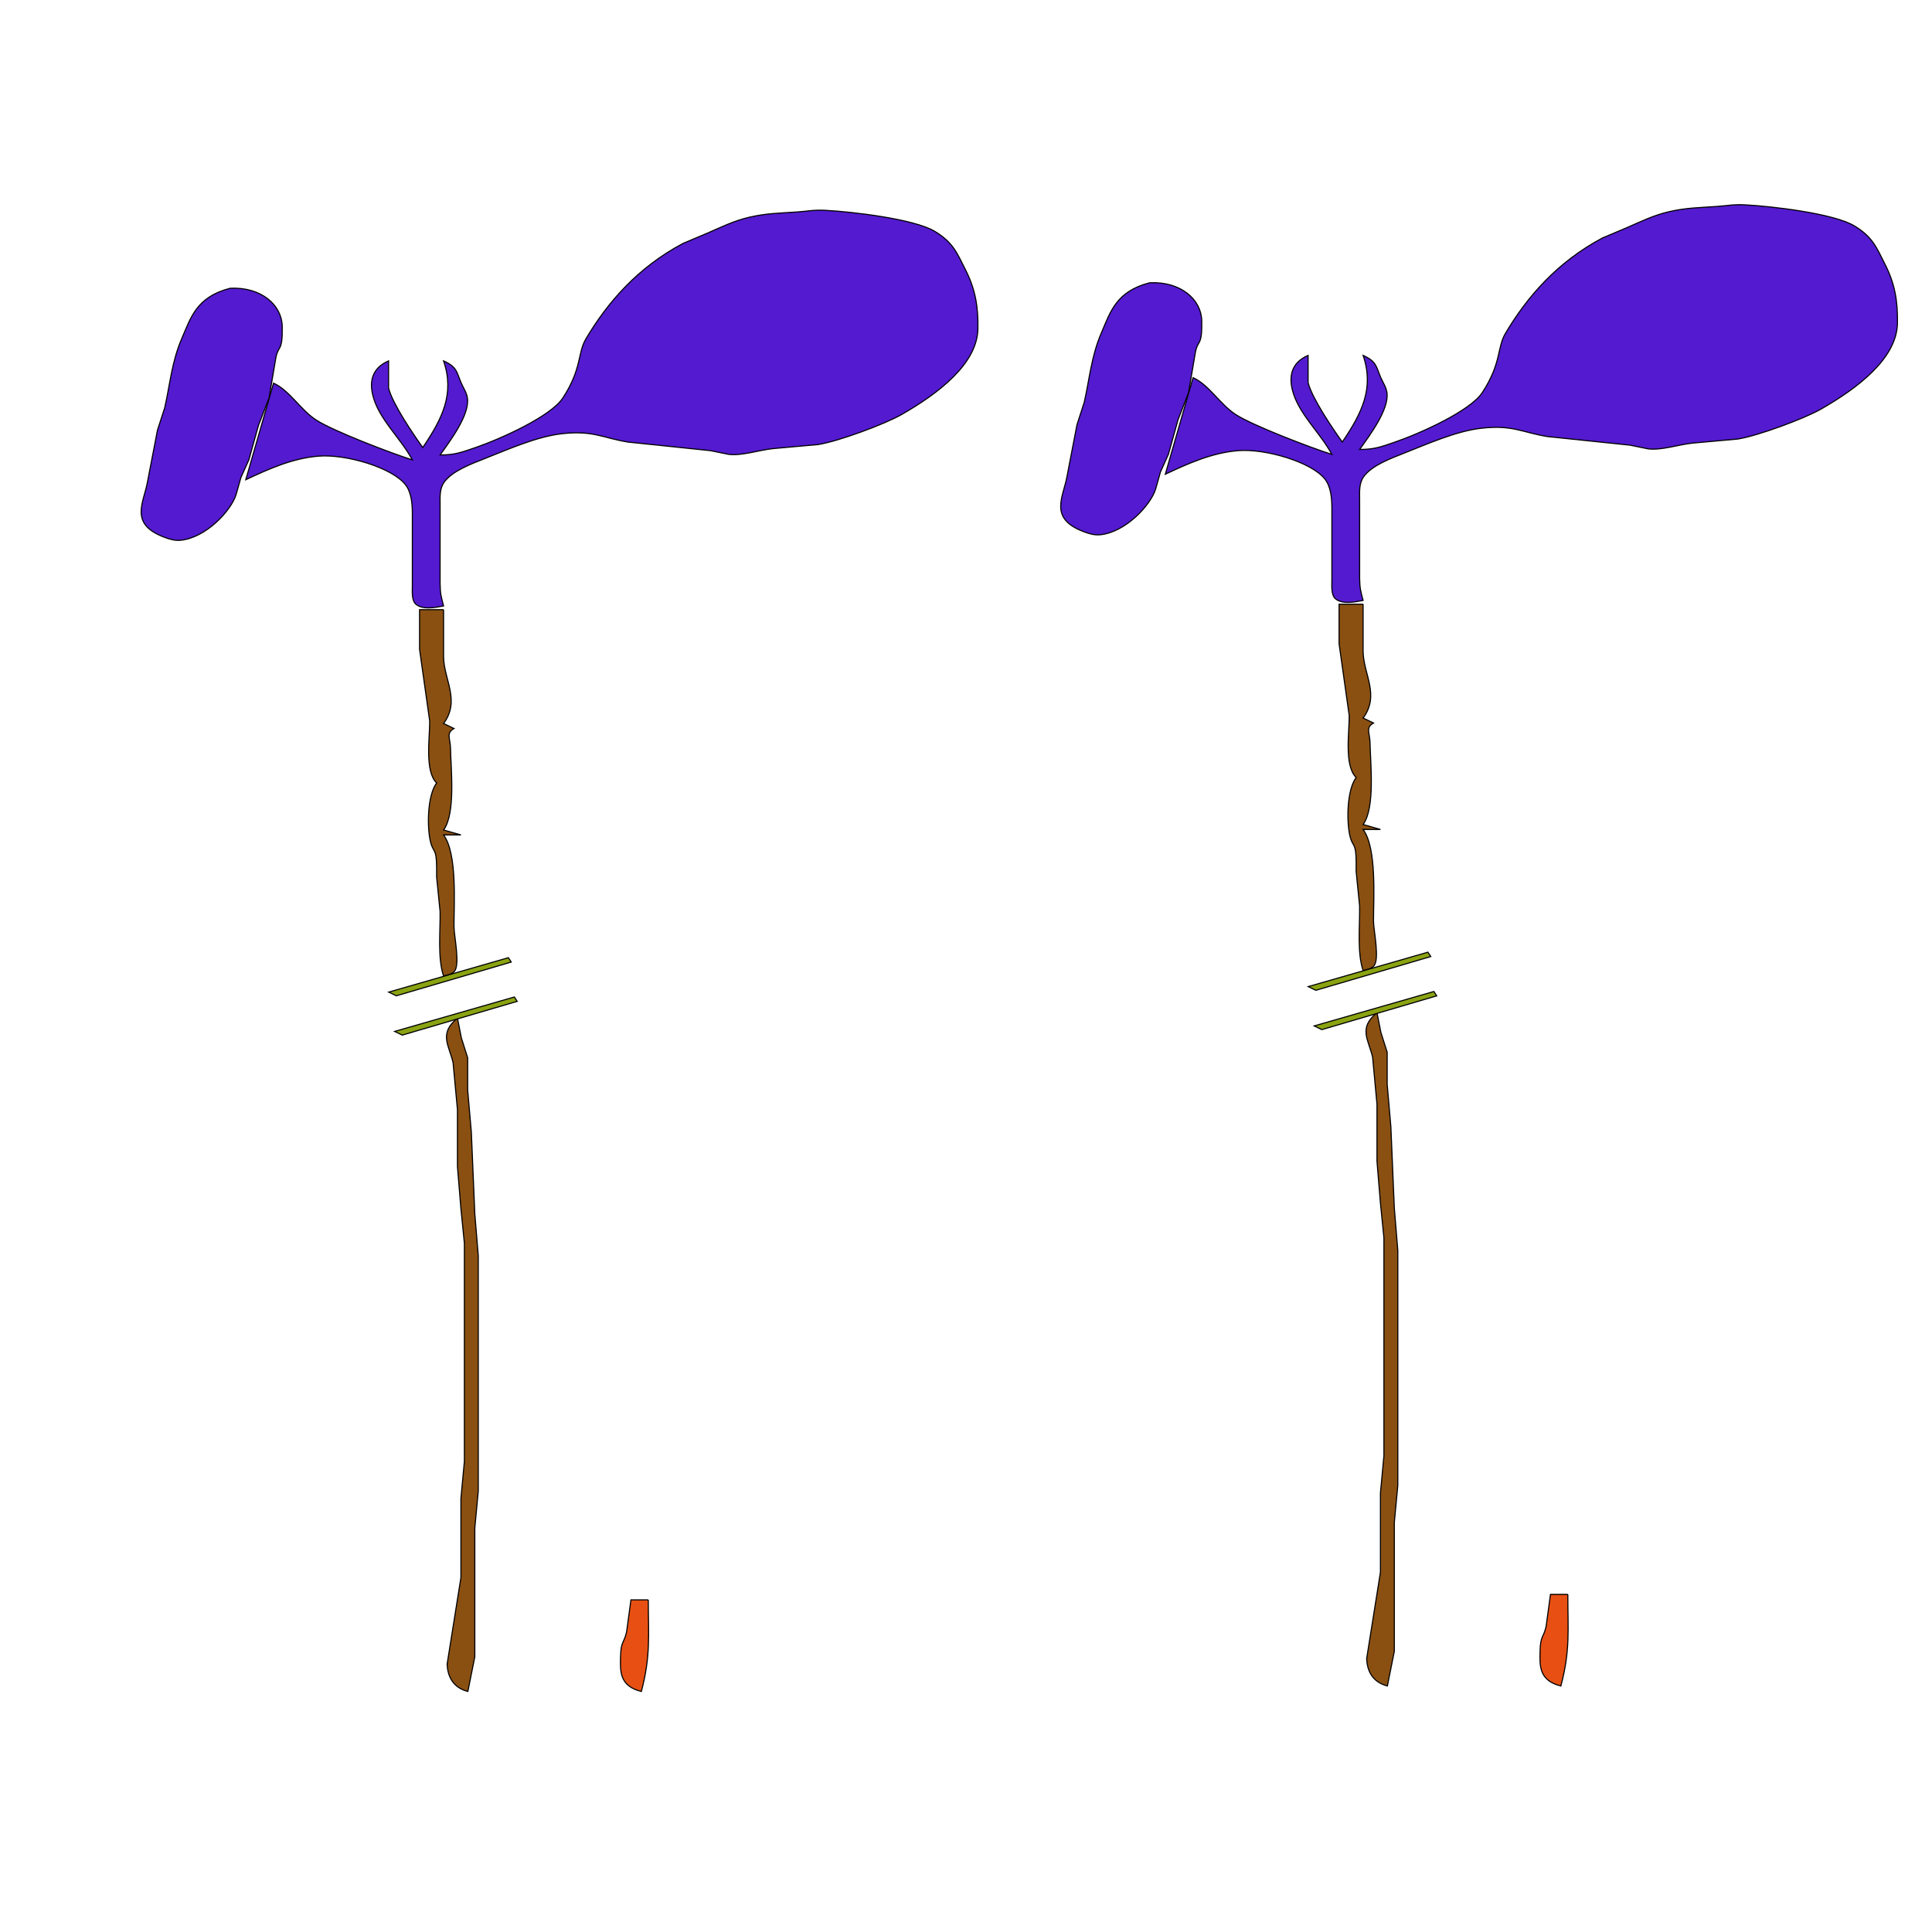
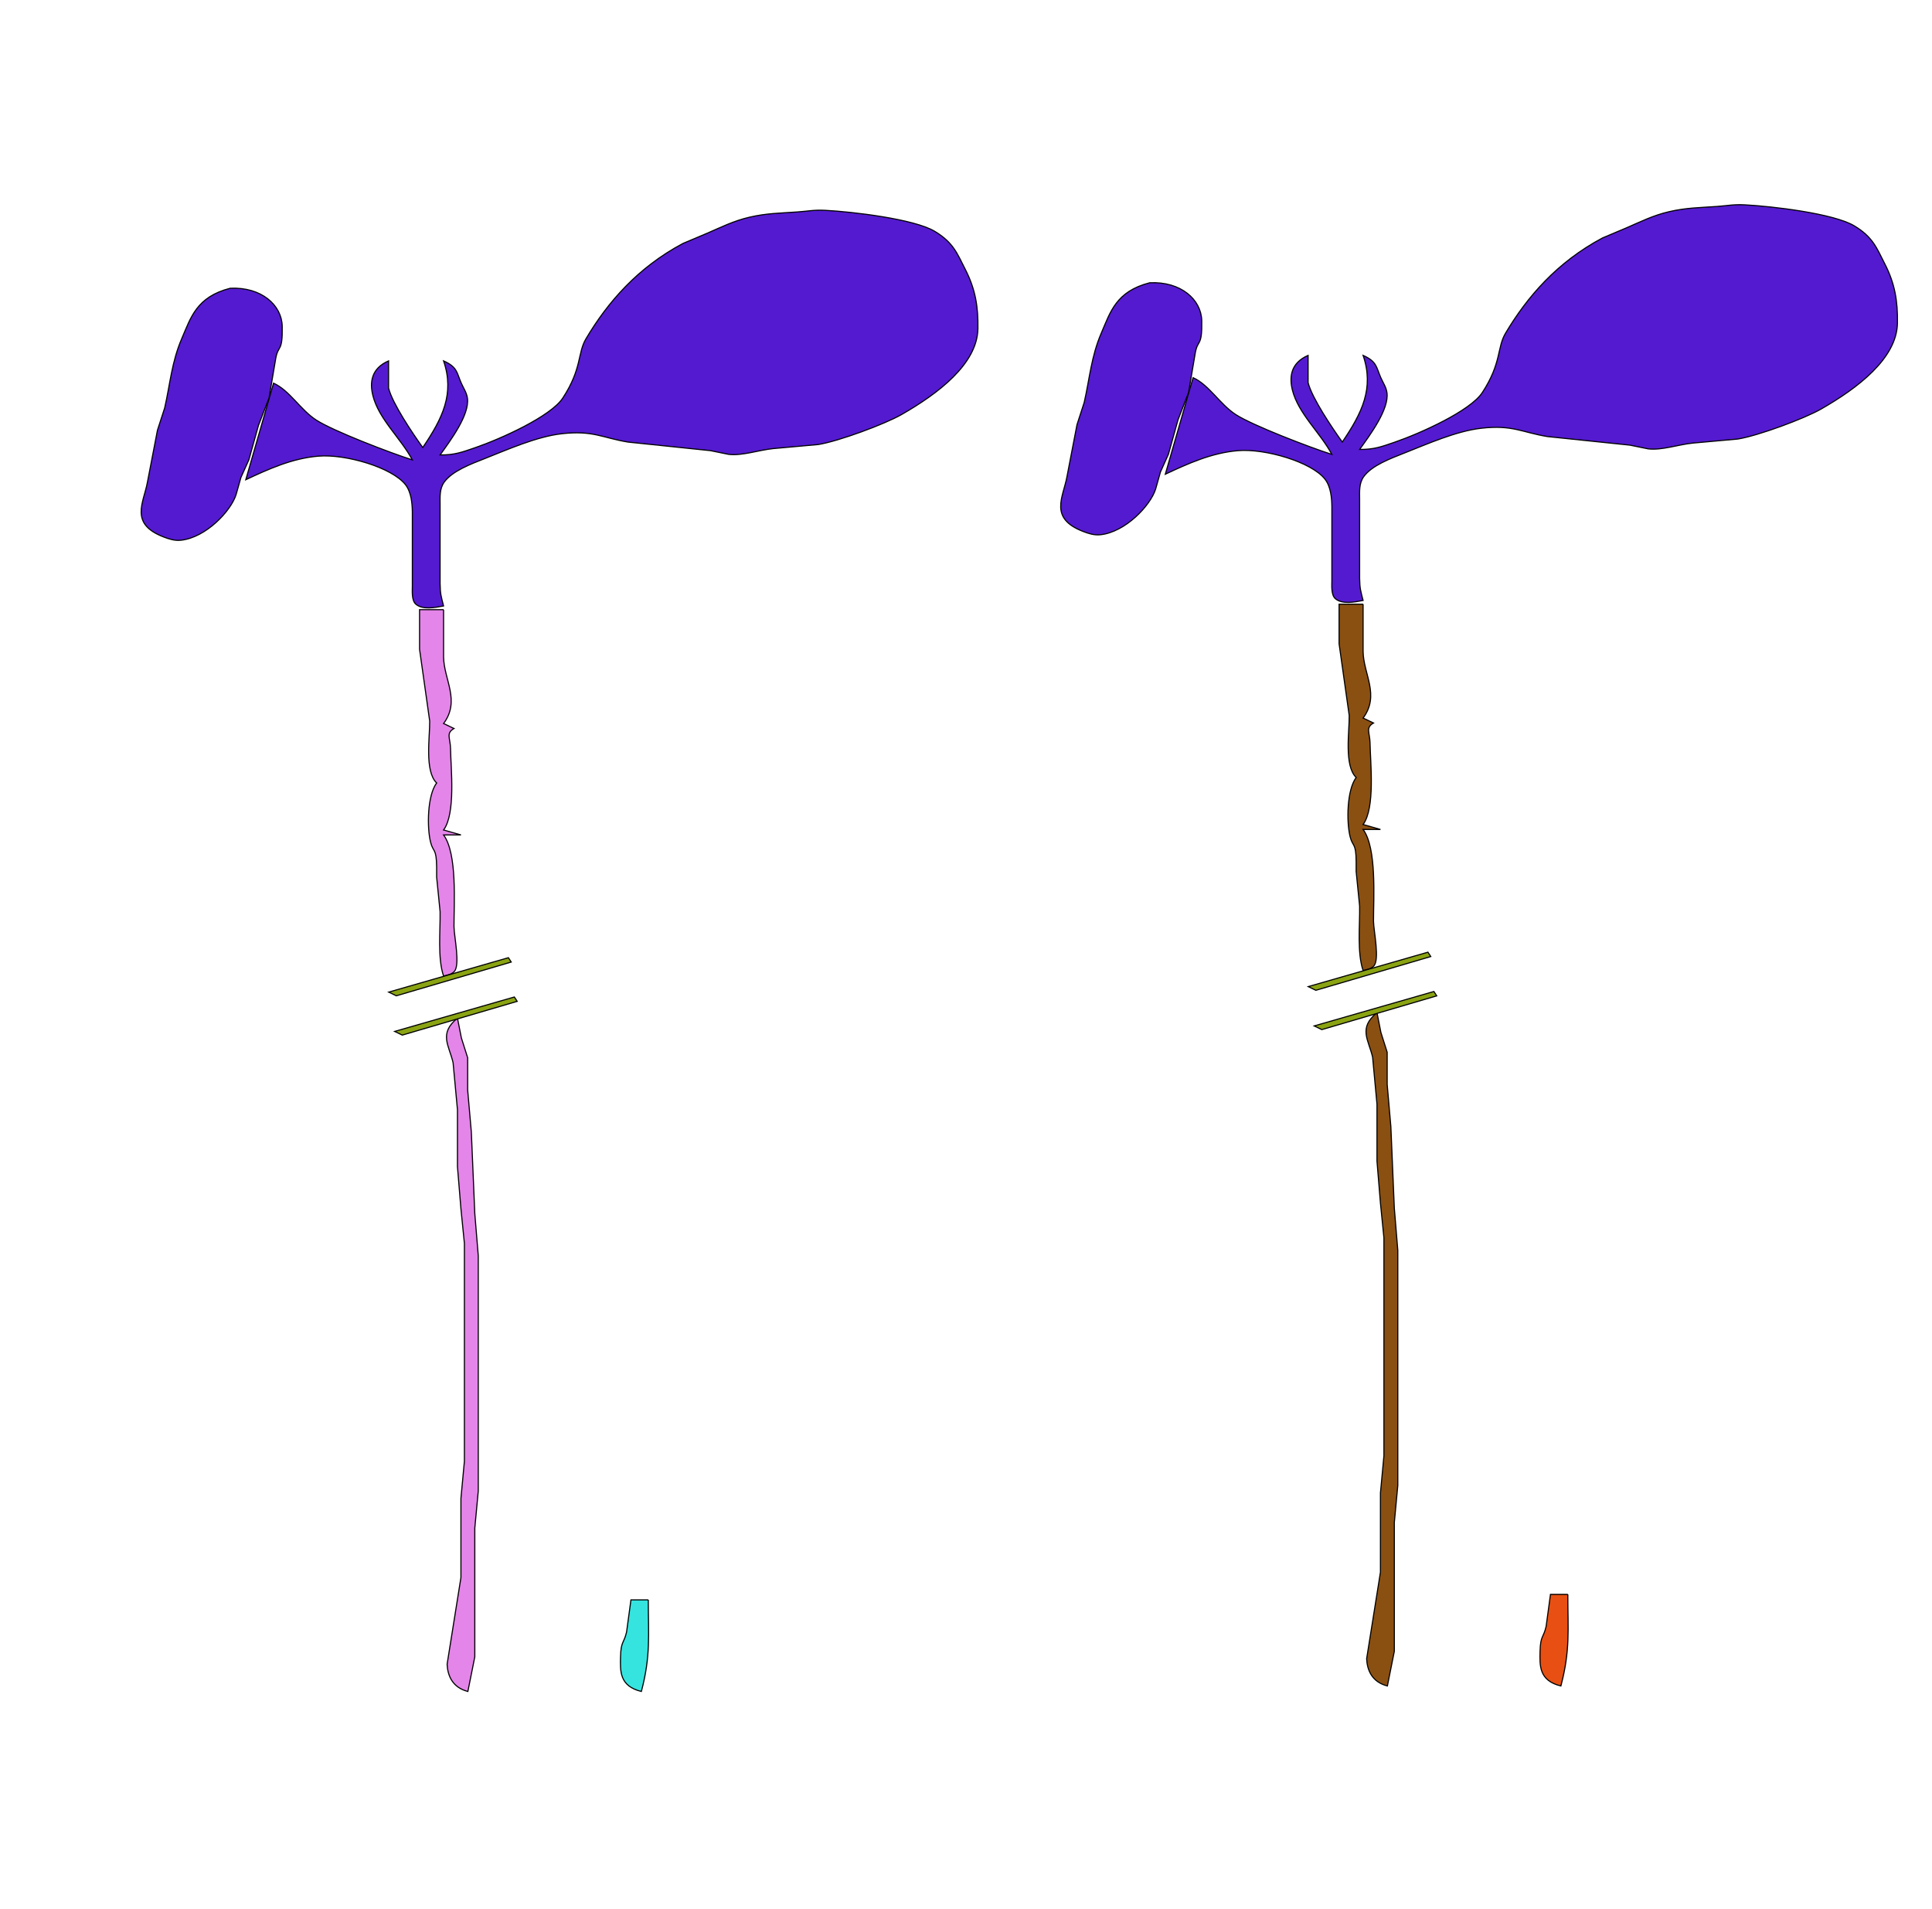
<svg xmlns="http://www.w3.org/2000/svg" width="6.764in" height="6.681in" viewBox="0 0 487 481" version="1.1" id="svg3">
  <defs id="defs7" />
  <g id="container" transform="translate(0,-144)">
-     <g id="root_total">
-       <path id="path825" d="m 111.812,297.654 c 0,0 0,11.855 0,11.855 0.052,5.796 4.303,11.031 0,16.846 0,0 2.624,1.248 2.624,1.248 -2.073,1.185 -0.927,2.433 -0.875,4.992 0.087,5.135 1.338,16.397 -1.749,20.59 0,0 4.373,1.248 4.373,1.248 0,0 -4.373,0 -4.373,0 3.499,4.736 2.615,17.358 2.624,23.086 0.009,2.452 1.671,9.864 0,11.406 -0.787,0.736 -1.566,0.767 -2.624,1.073 -1.539,-4.524 -0.796,-11.368 -0.875,-16.222 0,0 -0.875,-8.735 -0.875,-8.735 0,0 0,-2.496 0,-2.496 -0.044,-4.929 -0.875,-3.625 -1.539,-6.345 -0.901,-3.663 -0.831,-11.668 1.539,-14.868 -3.087,-2.989 -1.688,-11.649 -1.749,-15.598 0,0 -2.554,-18.094 -2.554,-18.094 0,0 0,-9.983 0,-9.983 0,0 6.053,0 6.053,0 z" style="fill:#8a5012;fill-opacity:1;stroke:#000000;stroke-width:0.277;stroke-miterlimit:4;stroke-dasharray:none;stroke-opacity:1" />
-       <path id="path823" d="m 116.299,405.596 c 0,0 1.583,4.992 1.583,4.992 0,0 0,8.111 0,8.111 0,0 0.927,10.607 0.927,10.607 0,0 0.875,20.59 0.875,20.59 0,0 0.875,10.607 0.875,10.607 0,0 0,59.274 0,59.274 0,0 -0.875,9.359 -0.875,9.359 0,0 0,32.445 0,32.445 0,0 -1.749,8.735 -1.749,8.735 -3.953,-1.011 -5.108,-4.074 -5.23,-6.87 0,0 3.481,-21.832 3.481,-21.832 0,0 0,-19.966 0,-19.966 0,0 0.875,-9.359 0.875,-9.359 0,0 0,-54.907 0,-54.907 0,0 -0.875,-8.735 -0.875,-8.735 0,0 -0.875,-10.607 -0.875,-10.607 0,0 0,-14.351 0,-14.351 0,0 -1.102,-11.855 -1.102,-11.855 -1.006,-4.386 -3.691,-7.313 1.102,-11.231 0,0 0.988,4.992 0.988,4.992 z" style="fill:#8a5012;fill-opacity:1;stroke:#000000;stroke-width:0.277;stroke-miterlimit:4;stroke-dasharray:none;stroke-opacity:1" />
+     <g id="root_total" style="stroke-width:0.277;stroke-miterlimit:4;stroke-dasharray:none;stroke:#000000;stroke-opacity:1;fill:#e485e9;fill-opacity:1">
+       <path id="path825" d="m 111.812,297.654 c 0,0 0,11.855 0,11.855 0.052,5.796 4.303,11.031 0,16.846 0,0 2.624,1.248 2.624,1.248 -2.073,1.185 -0.927,2.433 -0.875,4.992 0.087,5.135 1.338,16.397 -1.749,20.59 0,0 4.373,1.248 4.373,1.248 0,0 -4.373,0 -4.373,0 3.499,4.736 2.615,17.358 2.624,23.086 0.009,2.452 1.671,9.864 0,11.406 -0.787,0.736 -1.566,0.767 -2.624,1.073 -1.539,-4.524 -0.796,-11.368 -0.875,-16.222 0,0 -0.875,-8.735 -0.875,-8.735 0,0 0,-2.496 0,-2.496 -0.044,-4.929 -0.875,-3.625 -1.539,-6.345 -0.901,-3.663 -0.831,-11.668 1.539,-14.868 -3.087,-2.989 -1.688,-11.649 -1.749,-15.598 0,0 -2.554,-18.094 -2.554,-18.094 0,0 0,-9.983 0,-9.983 0,0 6.053,0 6.053,0 z" style="fill:#e485e9;fill-opacity:1;stroke:#000000;stroke-width:0.277;stroke-miterlimit:4;stroke-dasharray:none;stroke-opacity:1" />
+       <path id="path823" d="m 116.299,405.596 c 0,0 1.583,4.992 1.583,4.992 0,0 0,8.111 0,8.111 0,0 0.927,10.607 0.927,10.607 0,0 0.875,20.59 0.875,20.59 0,0 0.875,10.607 0.875,10.607 0,0 0,59.274 0,59.274 0,0 -0.875,9.359 -0.875,9.359 0,0 0,32.445 0,32.445 0,0 -1.749,8.735 -1.749,8.735 -3.953,-1.011 -5.108,-4.074 -5.23,-6.87 0,0 3.481,-21.832 3.481,-21.832 0,0 0,-19.966 0,-19.966 0,0 0.875,-9.359 0.875,-9.359 0,0 0,-54.907 0,-54.907 0,0 -0.875,-8.735 -0.875,-8.735 0,0 -0.875,-10.607 -0.875,-10.607 0,0 0,-14.351 0,-14.351 0,0 -1.102,-11.855 -1.102,-11.855 -1.006,-4.386 -3.691,-7.313 1.102,-11.231 0,0 0.988,4.992 0.988,4.992 z" style="fill:#e485e9;fill-opacity:1;stroke:#000000;stroke-width:0.277;stroke-miterlimit:4;stroke-dasharray:none;stroke-opacity:1" />
    </g>
-     <g id="shoot_total">
+     <g id="shoot_total" style="stroke-width:0.277;stroke-miterlimit:4;stroke-dasharray:none;stroke:#000000;stroke-opacity:1">
      <path id="path821" d="m 119.684,256.855 c 6.534,-2.24 19.146,-7.912 22.181,-12.547 4.88,-7.469 3.665,-11.293 5.86,-14.975 5.458,-9.172 13.015,-17.92 24.437,-23.99 0,0 6.122,-2.583 6.122,-2.583 3.534,-1.529 6.639,-3.101 10.644,-4.031 4.312,-1.005 7.749,-1.011 12.096,-1.323 2.729,-0.193 4.085,-0.555 6.997,-0.406 6.892,0.356 22.417,2.19 27.586,5.285 4.749,2.845 5.703,5.678 7.653,9.471 2.65,5.129 3.341,9.627 3.245,15.081 -0.166,8.916 -10.076,16.385 -19.242,21.632 -4.233,2.421 -15.813,6.72 -21,7.562 0,0 -11.362,1.023 -11.362,1.023 -3.831,0.406 -7.749,1.853 -11.23,1.454 0,0 -4.592,-0.936 -4.592,-0.936 0,0 -20.764,-2.159 -20.764,-2.159 -6.472,-1.054 -8.808,-3.007 -16.767,-2.096 -6.289,0.724 -13.653,4.006 -19.242,6.208 -3.717,1.46 -8.327,3.195 -10.347,6.002 -1.207,1.685 -1.023,3.762 -1.023,5.609 0,0 0,19.966 0,19.966 0.044,2.627 0.236,3.088 0.875,5.615 -2.152,0.418 -5.309,1.03 -7.006,-0.462 -1.085,-0.961 -0.866,-3.319 -0.866,-4.53 0,0 0,-18.718 0,-18.718 -0.035,-2.121 -0.262,-4.973 -1.732,-6.857 -3.402,-4.343 -15.044,-7.743 -21.883,-7.194 -6.726,0.537 -12.778,3.338 -18.367,5.94 0,0 6.997,-24.334 6.997,-24.334 4.076,1.847 6.717,6.67 10.767,9.303 4.225,2.739 18.691,8.286 24.219,10.039 -2.956,-5.516 -8.484,-10.295 -9.953,-16.222 -0.822,-3.288 -0.429,-6.832 3.962,-8.735 0,0 0,6.863 0,6.863 0.997,3.925 6.009,11.312 8.615,14.975 4.985,-7.344 8.064,-13.583 5.248,-21.838 3.499,1.56 3.297,2.933 4.443,5.559 0.586,1.348 1.382,2.421 1.574,3.856 0.569,4.155 -4.242,10.613 -6.892,14.294 3.639,0.019 5.501,-0.686 8.746,-1.803 z" style="fill:#541ad0;fill-opacity:1;stroke:#000000;stroke-width:0.277;stroke-miterlimit:4;stroke-dasharray:none;stroke-opacity:1" />
      <path id="Selection #2" d="m 71.141,226.213 c 0.131,6.682 -1.015,4.605 -1.636,8.136 0,0 -1.688,9.958 -1.688,9.958 0,0 -2.65,6.863 -2.65,6.863 0,0 -2.431,8.71 -2.431,8.71 0,0 -2.003,4.449 -2.003,4.449 0,0 -1.216,4.311 -1.216,4.311 -1.312,4.149 -7.601,10.844 -13.916,11.512 -1.548,0.168 -2.991,-0.293 -4.329,-0.811 -8.72,-3.351 -5.073,-8.585 -4.111,-13.82 0,0 2.528,-13.103 2.528,-13.103 0,0 1.819,-5.615 1.819,-5.615 1.373,-6.021 1.776,-11.593 4.303,-17.47 2.292,-5.335 3.717,-10.513 12.21,-12.691 7.88,-0.374 13.006,4.261 13.12,9.571 z" style="fill:#541ad0;fill-opacity:1;stroke:#000000;stroke-width:0.277;stroke-miterlimit:4;stroke-dasharray:none;stroke-opacity:1" />
    </g>
-     <path style="fill:#e75012;fill-opacity:1;stroke:#000000;stroke-width:0.277;stroke-miterlimit:4;stroke-dasharray:none;stroke-opacity:1" d="m 163.416,547.23 c 0,9.022 0.638,14.032 -1.749,23.086 -5.563,-1.354 -5.327,-5.166 -5.248,-8.735 0.096,-3.993 0.84,-3.319 1.522,-6.239 0,0 1.102,-8.111 1.102,-8.111 0,0 4.373,0 4.373,0 z" id="rootTipTot" />
-     <g id="g4759">
+     <path style="fill:#35e4df;fill-opacity:1;stroke:#000000;stroke-width:0.277;stroke-miterlimit:4;stroke-dasharray:none;stroke-opacity:1" d="m 163.416,547.23 c 0,9.022 0.638,14.032 -1.749,23.086 -5.563,-1.354 -5.327,-5.166 -5.248,-8.735 0.096,-3.993 0.84,-3.319 1.522,-6.239 0,0 1.102,-8.111 1.102,-8.111 0,0 4.373,0 4.373,0 z" id="rootTipTot" />
+     <g id="g4759" style="stroke-width:0.277;stroke-miterlimit:4;stroke-dasharray:none;stroke:#000000;stroke-opacity:1">
      <path id="path818" d="m 99.483,403.952 30.17,-8.675 0.716,1.096 -28.964,8.508 z" style="opacity:1;fill:#8aa312;fill-opacity:1;stroke:#000000;stroke-width:0.277;stroke-miterlimit:4;stroke-dasharray:none;stroke-opacity:1" />
      <path id="path819" d="m 97.982,394.045 30.17,-8.675 0.716,1.096 -28.964,8.508 z" style="opacity:1;fill:#8aa312;fill-opacity:1;stroke:#000000;stroke-width:0.277;stroke-miterlimit:4;stroke-dasharray:none;stroke-opacity:1" />
    </g>
-     <g id="root_p35S">
+     <g id="root_p35S" style="stroke-width:0.277;stroke-miterlimit:4;stroke-dasharray:none;stroke:#000000;stroke-opacity:1">
      <path id="path825-6" d="m 343.597,296.269 c 0,0 0,11.855 0,11.855 0.052,5.796 4.303,11.031 0,16.846 0,0 2.624,1.248 2.624,1.248 -2.073,1.185 -0.927,2.433 -0.875,4.992 0.087,5.135 1.338,16.397 -1.749,20.59 0,0 4.373,1.248 4.373,1.248 0,0 -4.373,0 -4.373,0 3.499,4.736 2.615,17.358 2.624,23.086 0.009,2.452 1.671,9.864 0,11.406 -0.787,0.736 -1.566,0.767 -2.624,1.073 -1.539,-4.524 -0.796,-11.368 -0.875,-16.222 0,0 -0.875,-8.735 -0.875,-8.735 0,0 0,-2.496 0,-2.496 -0.044,-4.929 -0.875,-3.625 -1.539,-6.345 -0.901,-3.663 -0.831,-11.668 1.539,-14.868 -3.087,-2.989 -1.688,-11.649 -1.749,-15.598 0,0 -2.554,-18.094 -2.554,-18.094 0,0 0,-9.983 0,-9.983 0,0 6.053,0 6.053,0 z" style="fill:#8a5012;fill-opacity:1;stroke:#000000;stroke-width:0.277;stroke-miterlimit:4;stroke-dasharray:none;stroke-opacity:1" />
      <path id="path823-7" d="m 348.084,404.211 c 0,0 1.583,4.992 1.583,4.992 0,0 0,8.111 0,8.111 0,0 0.927,10.607 0.927,10.607 0,0 0.875,20.59 0.875,20.59 0,0 0.875,10.607 0.875,10.607 0,0 0,59.274 0,59.274 0,0 -0.875,9.359 -0.875,9.359 0,0 0,32.445 0,32.445 0,0 -1.749,8.735 -1.749,8.735 -3.953,-1.011 -5.108,-4.074 -5.23,-6.87 0,0 3.481,-21.832 3.481,-21.832 0,0 0,-19.966 0,-19.966 0,0 0.875,-9.359 0.875,-9.359 0,0 0,-54.907 0,-54.907 0,0 -0.875,-8.735 -0.875,-8.735 0,0 -0.875,-10.607 -0.875,-10.607 0,0 0,-14.351 0,-14.351 0,0 -1.102,-11.855 -1.102,-11.855 -1.006,-4.386 -3.691,-7.313 1.102,-11.231 0,0 0.988,4.992 0.988,4.992 z" style="fill:#8a5012;fill-opacity:1;stroke:#000000;stroke-width:0.277;stroke-miterlimit:4;stroke-dasharray:none;stroke-opacity:1" />
    </g>
-     <g id="shoot_p35S">
+     <g id="shoot_p35S" style="stroke-width:0.277;stroke-miterlimit:4;stroke-dasharray:none;stroke:#000000;stroke-opacity:1">
      <path id="path821-3" d="m 351.469,255.47 c 6.534,-2.24 19.146,-7.912 22.181,-12.547 4.88,-7.469 3.665,-11.293 5.86,-14.975 5.458,-9.172 13.015,-17.92 24.437,-23.99 0,0 6.122,-2.583 6.122,-2.583 3.534,-1.529 6.639,-3.101 10.644,-4.031 4.312,-1.005 7.749,-1.011 12.096,-1.323 2.729,-0.193 4.085,-0.555 6.997,-0.406 6.892,0.356 22.417,2.19 27.586,5.285 4.749,2.845 5.703,5.678 7.653,9.471 2.65,5.129 3.341,9.627 3.245,15.081 -0.166,8.916 -10.076,16.385 -19.242,21.632 -4.233,2.421 -15.813,6.72 -21,7.562 0,0 -11.362,1.023 -11.362,1.023 -3.831,0.406 -7.749,1.853 -11.23,1.454 0,0 -4.592,-0.936 -4.592,-0.936 0,0 -20.764,-2.159 -20.764,-2.159 -6.472,-1.054 -8.808,-3.007 -16.767,-2.096 -6.289,0.724 -13.653,4.006 -19.242,6.208 -3.717,1.46 -8.327,3.195 -10.347,6.002 -1.207,1.685 -1.023,3.762 -1.023,5.609 0,0 0,19.966 0,19.966 0.044,2.627 0.236,3.088 0.875,5.615 -2.152,0.418 -5.309,1.03 -7.006,-0.462 -1.085,-0.961 -0.866,-3.319 -0.866,-4.53 0,0 0,-18.718 0,-18.718 -0.035,-2.121 -0.262,-4.973 -1.732,-6.857 -3.402,-4.343 -15.044,-7.743 -21.883,-7.194 -6.726,0.537 -12.778,3.338 -18.367,5.94 0,0 6.997,-24.334 6.997,-24.334 4.076,1.847 6.717,6.67 10.767,9.303 4.225,2.739 18.691,8.286 24.219,10.039 -2.956,-5.516 -8.484,-10.295 -9.953,-16.222 -0.822,-3.288 -0.429,-6.832 3.962,-8.735 0,0 0,6.863 0,6.863 0.997,3.925 6.009,11.312 8.615,14.975 4.985,-7.344 8.064,-13.583 5.248,-21.838 3.499,1.56 3.297,2.933 4.443,5.559 0.586,1.348 1.382,2.421 1.574,3.856 0.569,4.155 -4.242,10.613 -6.892,14.294 3.639,0.019 5.501,-0.686 8.746,-1.803 z" style="fill:#541ad0;fill-opacity:1;stroke:#000000;stroke-width:0.277;stroke-miterlimit:4;stroke-dasharray:none;stroke-opacity:1" />
      <path id="Selection #2-5" d="m 302.927,224.828 c 0.131,6.682 -1.015,4.605 -1.636,8.136 0,0 -1.688,9.958 -1.688,9.958 0,0 -2.65,6.863 -2.65,6.863 0,0 -2.431,8.71 -2.431,8.71 0,0 -2.003,4.449 -2.003,4.449 0,0 -1.216,4.311 -1.216,4.311 -1.312,4.149 -7.601,10.844 -13.916,11.512 -1.548,0.168 -2.991,-0.293 -4.329,-0.811 -8.72,-3.351 -5.073,-8.585 -4.111,-13.82 0,0 2.528,-13.103 2.528,-13.103 0,0 1.819,-5.615 1.819,-5.615 1.373,-6.021 1.776,-11.593 4.303,-17.47 2.292,-5.335 3.717,-10.513 12.21,-12.691 7.88,-0.374 13.006,4.261 13.12,9.571 z" style="fill:#541ad0;fill-opacity:1;stroke:#000000;stroke-width:0.277;stroke-miterlimit:4;stroke-dasharray:none;stroke-opacity:1" />
    </g>
    <path style="fill:#e75012;fill-opacity:1;stroke:#000000;stroke-width:0.277;stroke-miterlimit:4;stroke-dasharray:none;stroke-opacity:1" d="m 395.201,545.845 c 0,9.022 0.638,14.032 -1.749,23.086 -5.563,-1.354 -5.327,-5.166 -5.248,-8.735 0.096,-3.993 0.84,-3.319 1.522,-6.239 0,0 1.102,-8.111 1.102,-8.111 0,0 4.373,0 4.373,0 z" id="rootTip35S" />
-     <g id="g4777">
+     <g id="g4777" style="stroke-width:0.277;stroke-miterlimit:4;stroke-dasharray:none;stroke:#000000;stroke-opacity:1">
      <path id="path818-9" d="m 331.268,402.567 30.17,-8.675 0.716,1.096 -28.964,8.508 z" style="opacity:1;fill:#8aa312;fill-opacity:1;stroke:#000000;stroke-width:0.277;stroke-miterlimit:4;stroke-dasharray:none;stroke-opacity:1" />
      <path id="path819-1" d="m 329.767,392.659 30.17,-8.675 0.716,1.096 -28.964,8.508 z" style="opacity:1;fill:#8aa312;fill-opacity:1;stroke:#000000;stroke-width:0.277;stroke-miterlimit:4;stroke-dasharray:none;stroke-opacity:1" />
    </g>
  </g>
</svg>
